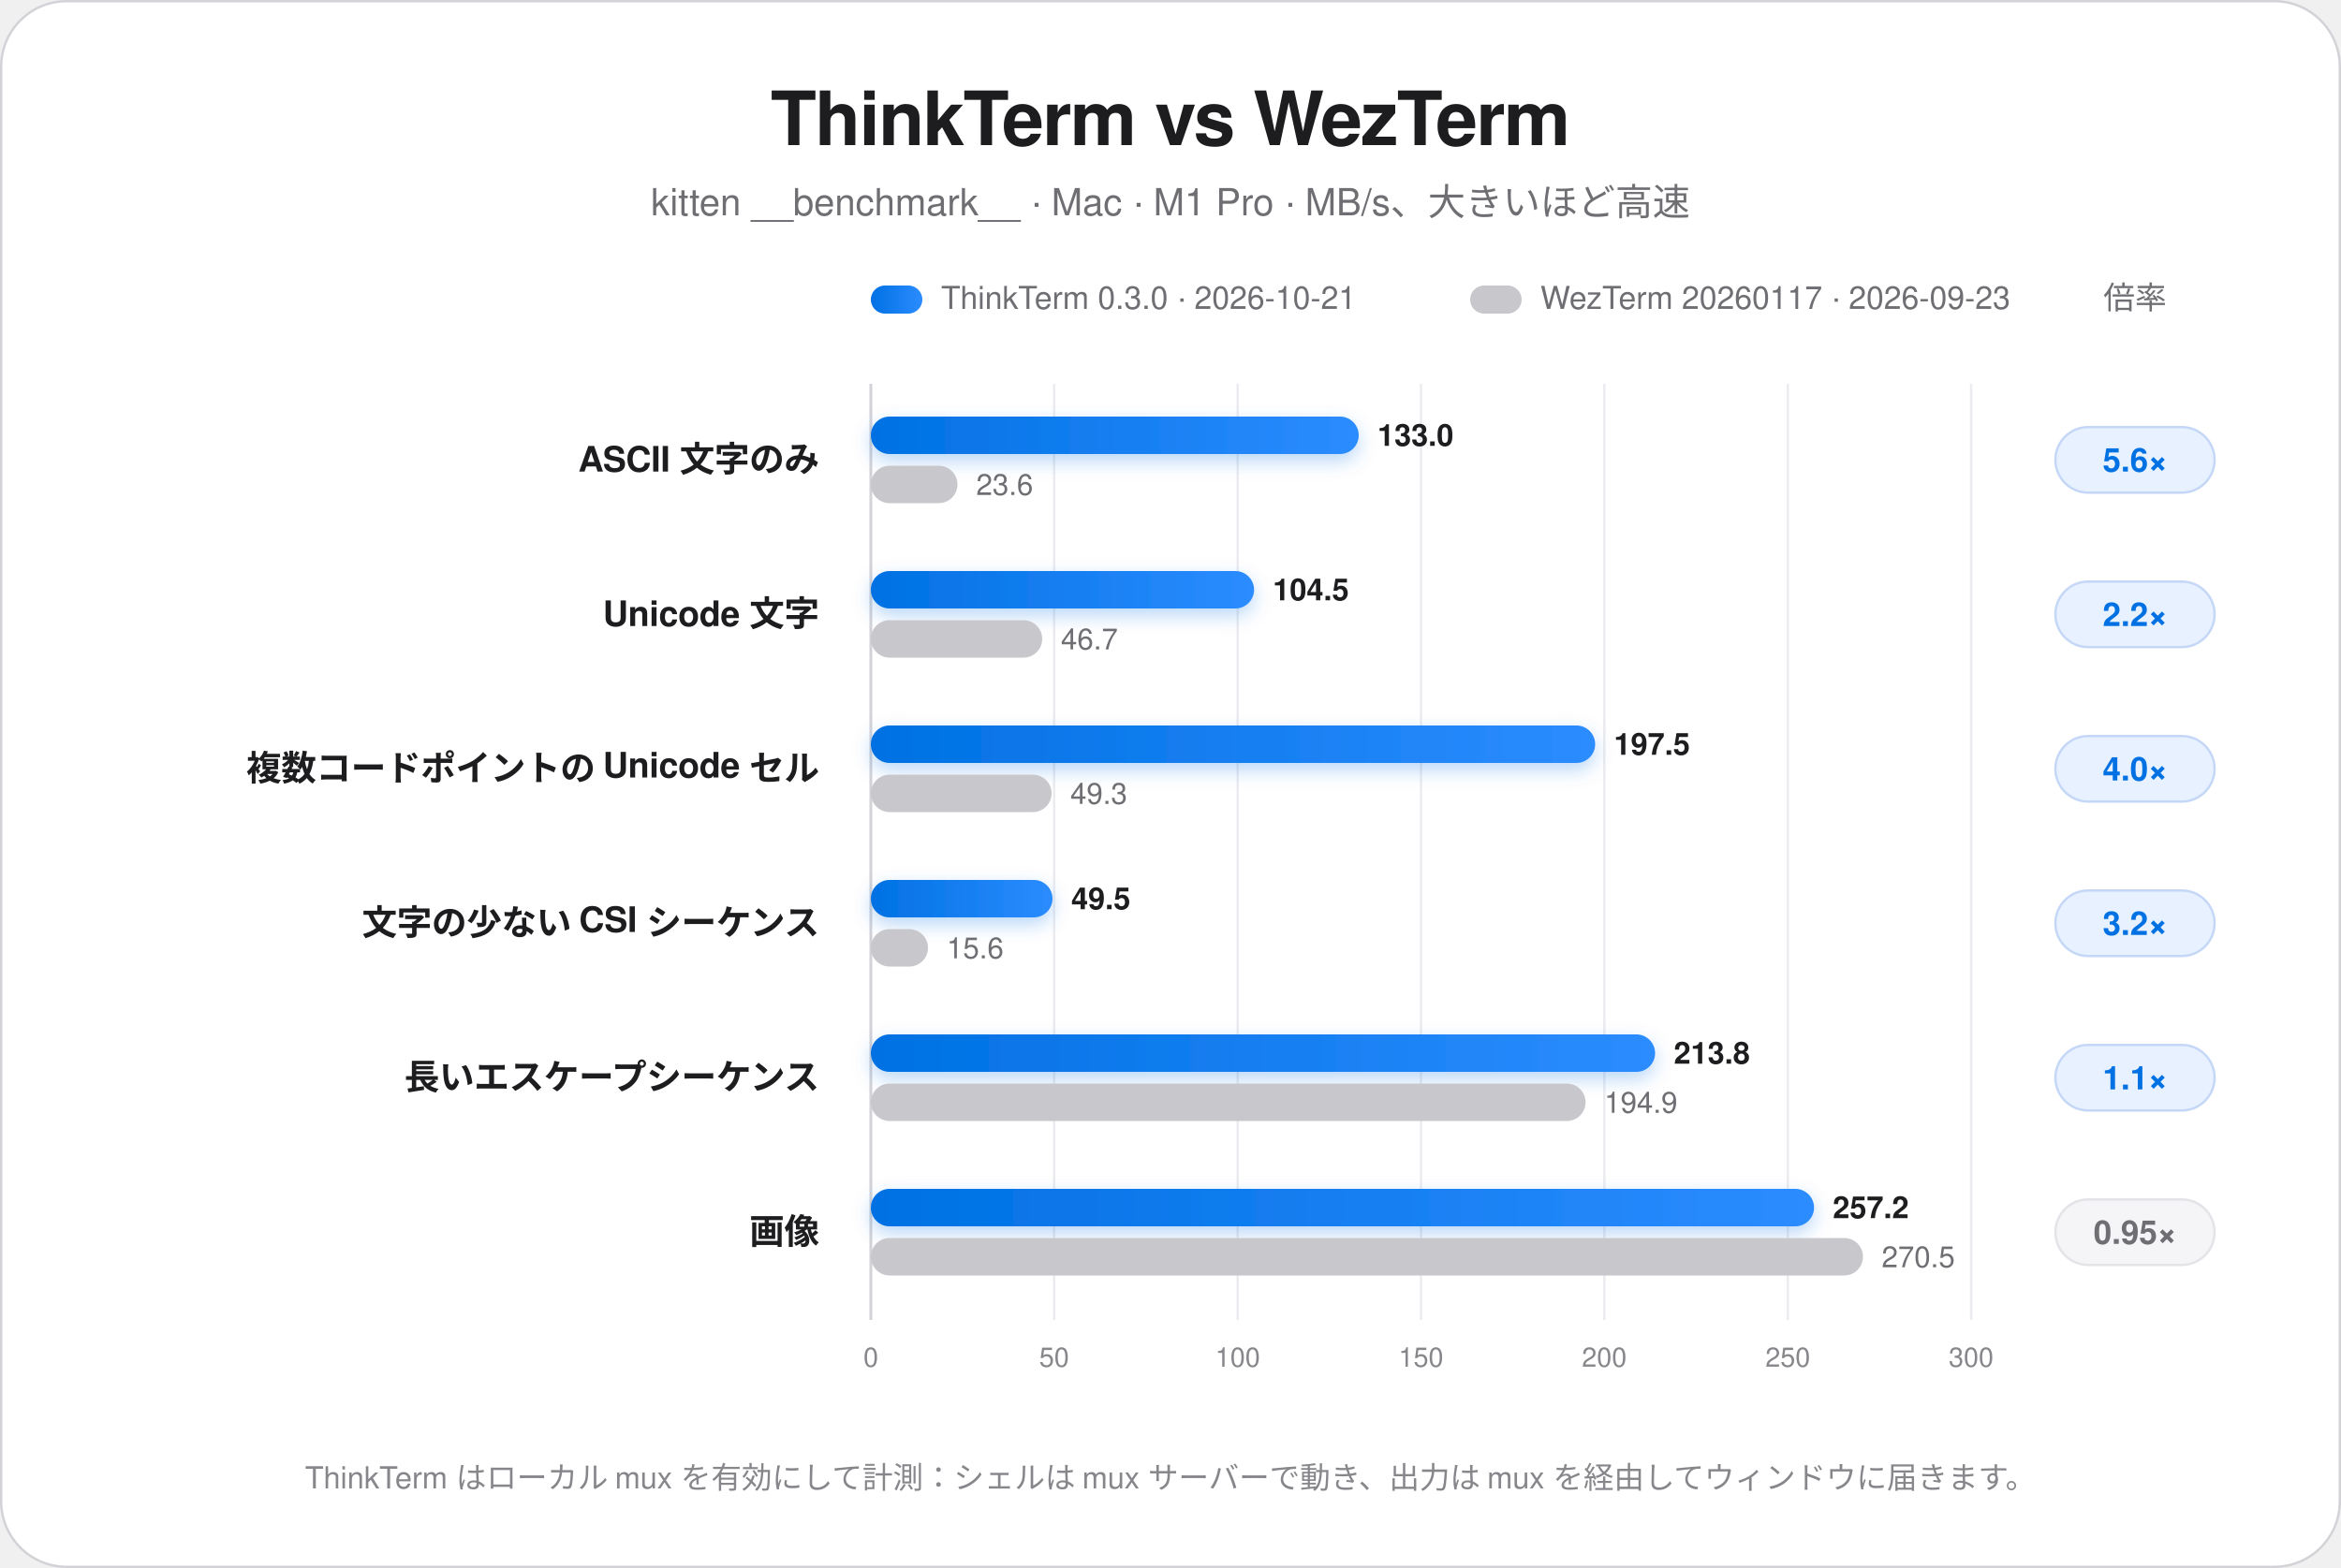
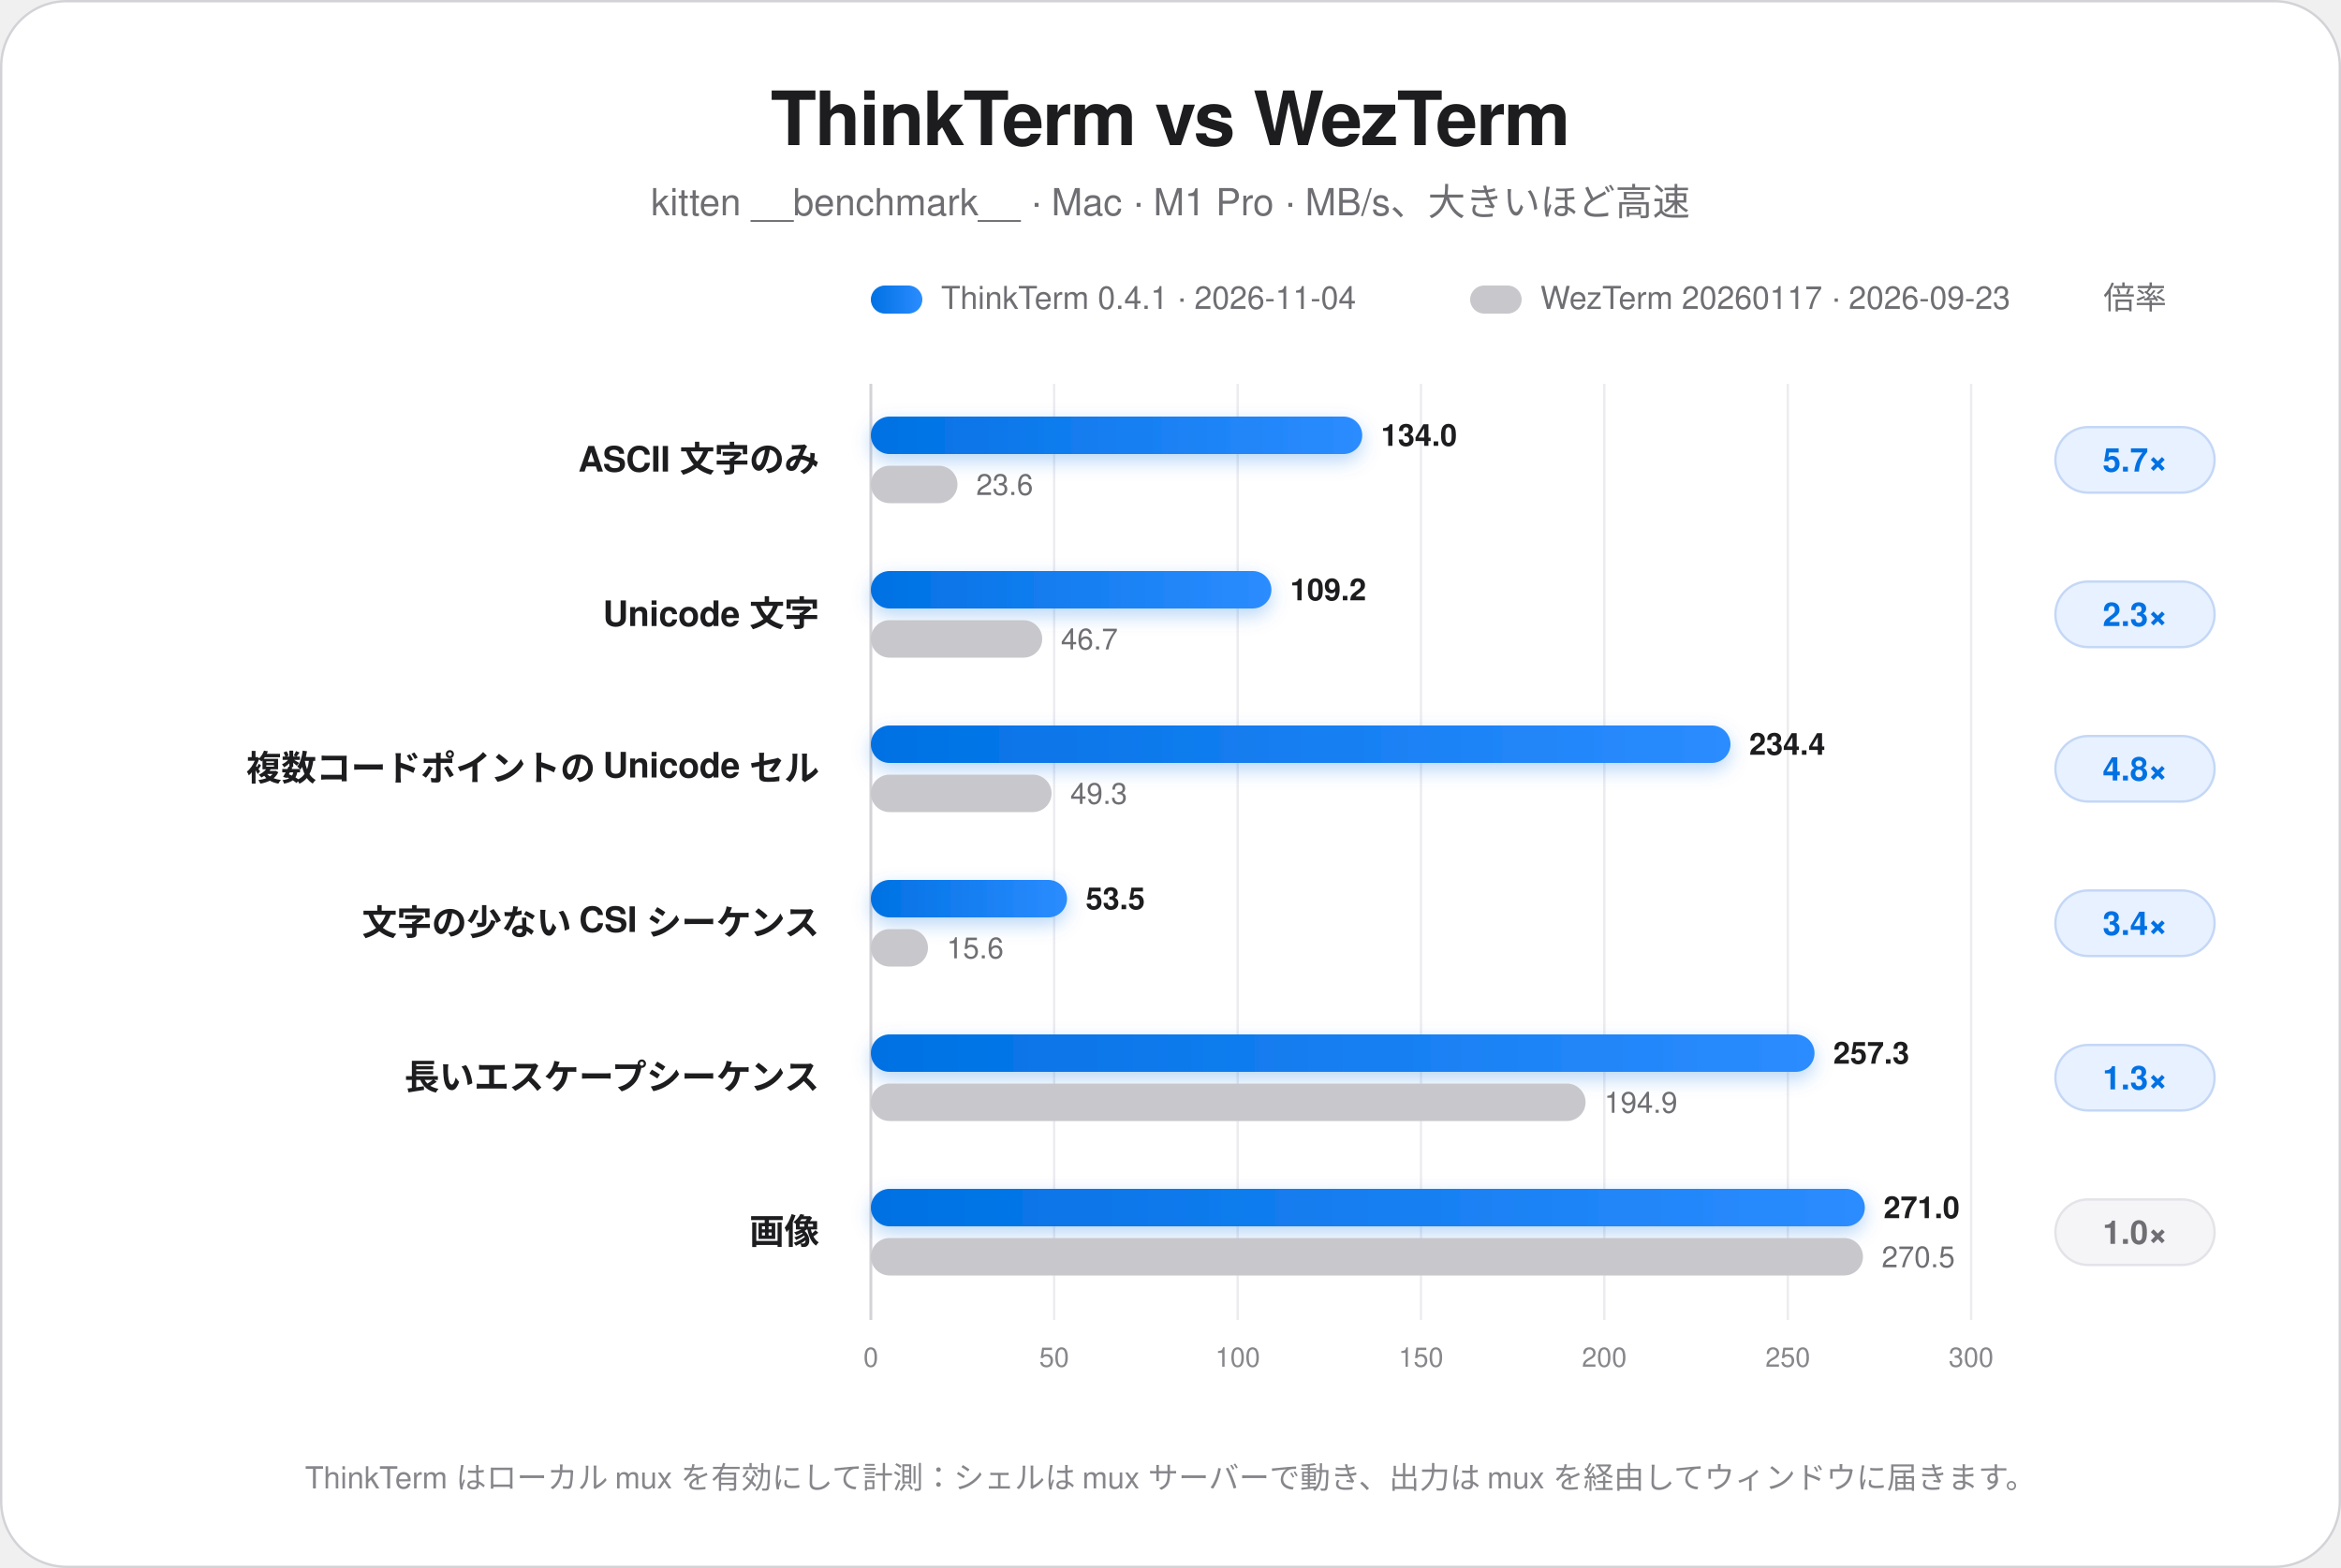
<svg xmlns="http://www.w3.org/2000/svg" viewBox="0 0 1000 670" width="1000" height="670" role="img" aria-labelledby="t d">
  <defs>
    <linearGradient id="ours" x1="0" y1="0" x2="1" y2="0">
      <stop offset="0" stop-color="#0071e3" />
      <stop offset="1" stop-color="#2b8cff" />
    </linearGradient>
    <filter id="glow" x="-10%" y="-80%" width="120%" height="300%">
      <feDropShadow dx="0" dy="3" stdDeviation="4" flood-color="#0071e3" flood-opacity="0.28" />
    </filter>
  </defs>
  <style>
text { font-family: -apple-system, BlinkMacSystemFont, 'SF Pro Display', 'SF Pro Text', 'Segoe UI', 'Helvetica Neue', Helvetica, Arial, 'Hiragino Sans', 'Hiragino Kaku Gothic ProN', 'Yu Gothic', 'Meiryo', 'Noto Sans CJK JP', sans-serif; fill: #1d1d1f; }
.headline { font-size: 32px; font-weight: 700; letter-spacing: -0.6px; }
.subhead { font-size: 16px; fill: #6e6e73; }
.label { font-size: 15px; font-weight: 600; letter-spacing: -0.1px; }
.legend { font-size: 13.5px; font-weight: 500; fill: #6e6e73; }
.val-ours { font-size: 13px; font-weight: 700; }
.val-theirs { font-size: 12.5px; font-weight: 500; fill: #6e6e73; }
.tick { font-size: 11.5px; fill: #86868b; }
.caption { font-size: 13px; font-weight: 500; fill: #86868b; }
.grid { stroke: #ececf0; stroke-width: 1; }
.axis { stroke: #d2d2d7; stroke-width: 1.2; }
.ours { fill: url(#ours); }
.ours-bar { fill: url(#ours); filter: url(#glow); }
.theirs { fill: #c7c7cc; }
.win { fill: #e8f1ff; stroke: #c4d7f6; }
.win-t { font-size: 14px; font-weight: 700; fill: #0071e3; }
.even { fill: #f5f5f7; stroke: #e3e3e8; }
.even-t { font-size: 14px; font-weight: 700; fill: #6e6e73; }
</style>
  <rect x="0.5" y="0.5" width="999" height="669" rx="28" fill="#ffffff" stroke="#d2d2d7" />
  <text x="500" y="62" class="headline" text-anchor="middle">ThinkTerm vs WezTerm</text>
  <text x="500" y="92" class="subhead" text-anchor="middle">kitten __benchmark__ · Mac · M1 Pro · MB/s、大きいほど高速</text>
  <rect x="372" y="122" width="22" height="12" rx="6" class="ours" />
-   <text x="402" y="132" class="legend">ThinkTerm 0.3.0 · 2026-10-21</text>
+   <text x="402" y="132" class="legend">ThinkTerm 0.4.1 · 2026-11-04</text>
  <rect x="628" y="122" width="22" height="12" rx="6" class="theirs" />
  <text x="658" y="132" class="legend">WezTerm 20260117 · 2026-09-23</text>
  <text x="912" y="132" class="legend" text-anchor="middle">倍率</text>
  <line x1="450.3" y1="164" x2="450.3" y2="564" class="grid" />
  <text x="450.3" y="584" class="tick" text-anchor="middle">50</text>
  <line x1="528.7" y1="164" x2="528.7" y2="564" class="grid" />
  <text x="528.7" y="584" class="tick" text-anchor="middle">100</text>
  <line x1="607.0" y1="164" x2="607.0" y2="564" class="grid" />
  <text x="607.0" y="584" class="tick" text-anchor="middle">150</text>
  <line x1="685.3" y1="164" x2="685.3" y2="564" class="grid" />
  <text x="685.3" y="584" class="tick" text-anchor="middle">200</text>
  <line x1="763.7" y1="164" x2="763.7" y2="564" class="grid" />
  <text x="763.7" y="584" class="tick" text-anchor="middle">250</text>
  <line x1="842.0" y1="164" x2="842.0" y2="564" class="grid" />
  <text x="842.0" y="584" class="tick" text-anchor="middle">300</text>
  <line x1="372" y1="164" x2="372" y2="564" class="axis" />
  <text x="372" y="584" class="tick" text-anchor="middle">0</text>
  <text x="350" y="201.5" class="label" text-anchor="end">ASCII 文字のみ</text>
-   <rect x="372" y="178" width="208.4" height="16" rx="8.0" class="ours-bar" />
-   <text x="588.4" y="190.5" class="val-ours">133.0</text>
+   <rect x="372" y="178" width="209.9" height="16" rx="8.0" class="ours-bar" />
+   <text x="589.9" y="190.5" class="val-ours">134.0</text>
  <rect x="372" y="199" width="37.0" height="16" rx="8.0" class="theirs" />
  <text x="417.0" y="211.5" class="val-theirs">23.6</text>
  <rect x="878" y="182.5" width="68" height="28" rx="14" class="win" />
-   <text x="912" y="201.5" class="win-t" text-anchor="middle">5.6×</text>
+   <text x="912" y="201.5" class="win-t" text-anchor="middle">5.7×</text>
  <text x="350" y="267.5" class="label" text-anchor="end">Unicode 文字</text>
-   <rect x="372" y="244" width="163.7" height="16" rx="8.0" class="ours-bar" />
-   <text x="543.7" y="256.5" class="val-ours">104.5</text>
+   <rect x="372" y="244" width="171.1" height="16" rx="8.0" class="ours-bar" />
+   <text x="551.1" y="256.5" class="val-ours">109.2</text>
  <rect x="372" y="265" width="73.2" height="16" rx="8.0" class="theirs" />
  <text x="453.2" y="277.5" class="val-theirs">46.7</text>
  <rect x="878" y="248.5" width="68" height="28" rx="14" class="win" />
-   <text x="912" y="267.5" class="win-t" text-anchor="middle">2.2×</text>
+   <text x="912" y="267.5" class="win-t" text-anchor="middle">2.3×</text>
  <text x="350" y="333.5" class="label" text-anchor="end">複数コードポイントの Unicode セル</text>
-   <rect x="372" y="310" width="309.4" height="16" rx="8.0" class="ours-bar" />
-   <text x="689.4" y="322.5" class="val-ours">197.5</text>
+   <rect x="372" y="310" width="367.2" height="16" rx="8.0" class="ours-bar" />
+   <text x="747.2" y="322.5" class="val-ours">234.4</text>
  <rect x="372" y="331" width="77.2" height="16" rx="8.0" class="theirs" />
  <text x="457.2" y="343.5" class="val-theirs">49.3</text>
  <rect x="878" y="314.5" width="68" height="28" rx="14" class="win" />
-   <text x="912" y="333.5" class="win-t" text-anchor="middle">4.0×</text>
+   <text x="912" y="333.5" class="win-t" text-anchor="middle">4.8×</text>
  <text x="350" y="399.5" class="label" text-anchor="end">文字の少ない CSI シーケンス</text>
-   <rect x="372" y="376" width="77.6" height="16" rx="8.0" class="ours-bar" />
-   <text x="457.6" y="388.5" class="val-ours">49.5</text>
+   <rect x="372" y="376" width="83.8" height="16" rx="8.0" class="ours-bar" />
+   <text x="463.8" y="388.5" class="val-ours">53.5</text>
  <rect x="372" y="397" width="24.4" height="16" rx="8.0" class="theirs" />
  <text x="404.4" y="409.5" class="val-theirs">15.6</text>
  <rect x="878" y="380.5" width="68" height="28" rx="14" class="win" />
-   <text x="912" y="399.5" class="win-t" text-anchor="middle">3.2×</text>
+   <text x="912" y="399.5" class="win-t" text-anchor="middle">3.4×</text>
  <text x="350" y="465.5" class="label" text-anchor="end">長いエスケープシーケンス</text>
-   <rect x="372" y="442" width="335.0" height="16" rx="8.0" class="ours-bar" />
-   <text x="715.0" y="454.5" class="val-ours">213.8</text>
+   <rect x="372" y="442" width="403.1" height="16" rx="8.0" class="ours-bar" />
+   <text x="783.1" y="454.5" class="val-ours">257.3</text>
  <rect x="372" y="463" width="305.3" height="16" rx="8.0" class="theirs" />
  <text x="685.3" y="475.5" class="val-theirs">194.9</text>
  <rect x="878" y="446.5" width="68" height="28" rx="14" class="win" />
-   <text x="912" y="465.5" class="win-t" text-anchor="middle">1.1×</text>
+   <text x="912" y="465.5" class="win-t" text-anchor="middle">1.3×</text>
  <text x="350" y="531.5" class="label" text-anchor="end">画像</text>
-   <rect x="372" y="508" width="402.9" height="16" rx="8.0" class="ours-bar" />
-   <text x="782.9" y="520.5" class="val-ours">257.2</text>
+   <rect x="372" y="508" width="424.6" height="16" rx="8.0" class="ours-bar" />
+   <text x="804.6" y="520.5" class="val-ours">271.0</text>
  <rect x="372" y="529" width="423.8" height="16" rx="8.0" class="theirs" />
  <text x="803.8" y="541.5" class="val-theirs">270.5</text>
  <rect x="878" y="512.5" width="68" height="28" rx="14" class="even" />
-   <text x="912" y="531.5" class="even-t" text-anchor="middle">0.95×</text>
+   <text x="912" y="531.5" class="even-t" text-anchor="middle">1.0×</text>
  <text x="500" y="636" class="caption" text-anchor="middle">ThinkTerm はローカル mux を有効にして計測：シェルは mux サーバーで動き、出力は mux を経由してウィンドウに届きます。</text>
</svg>
